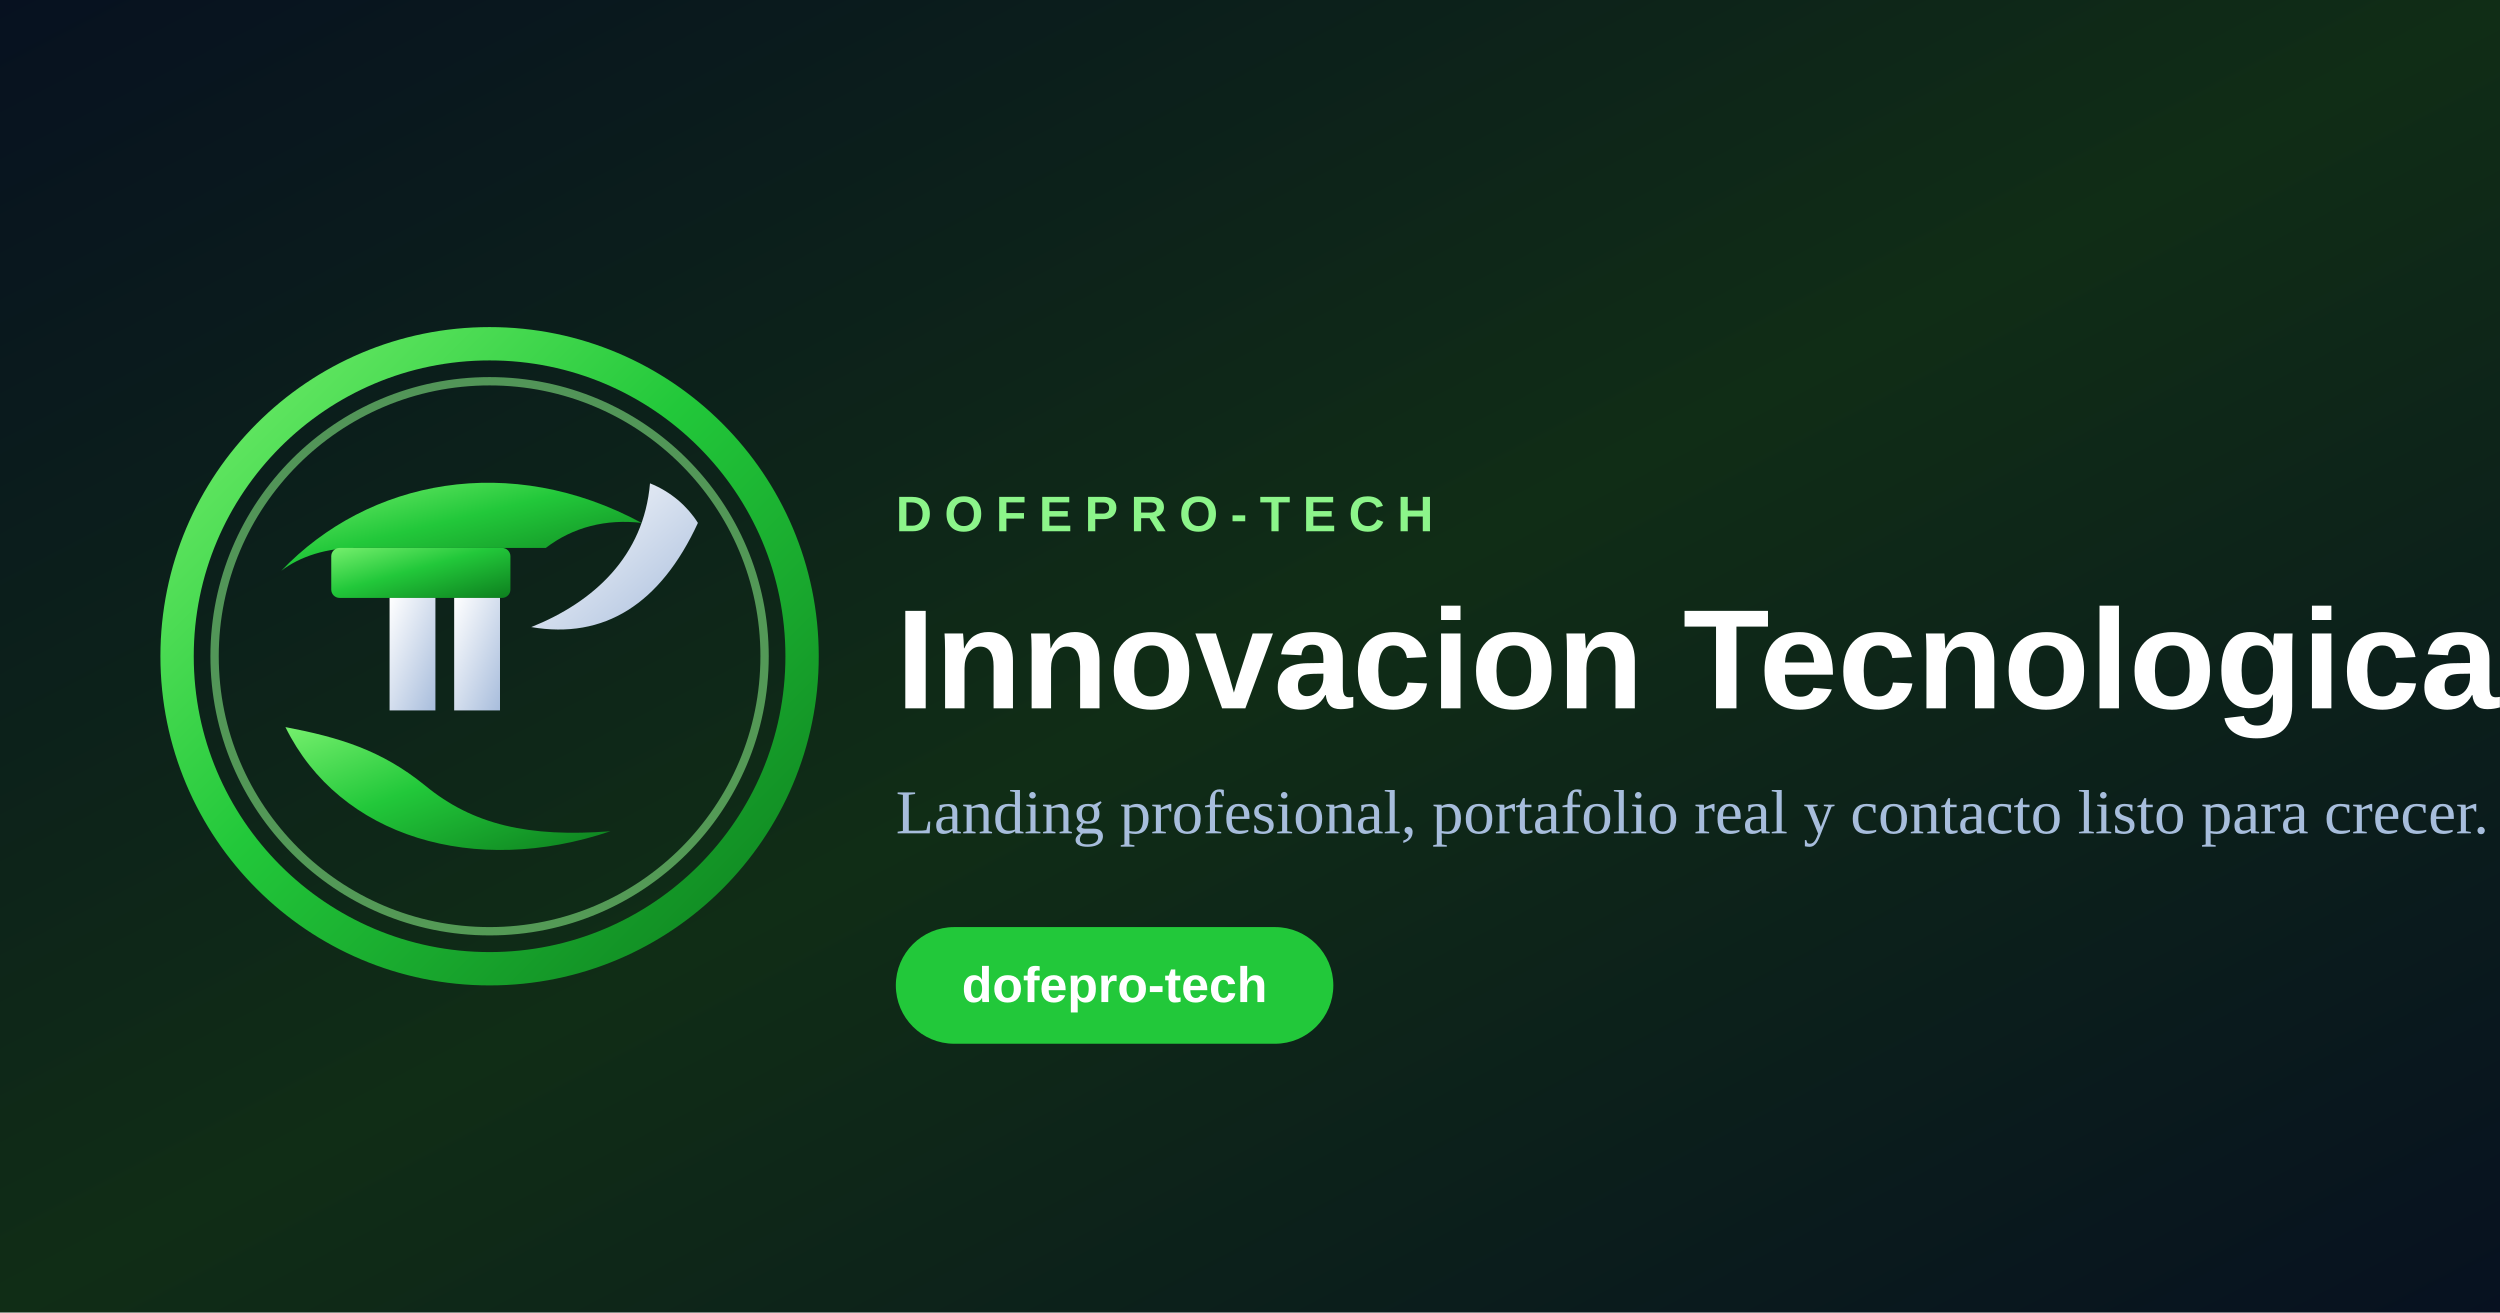
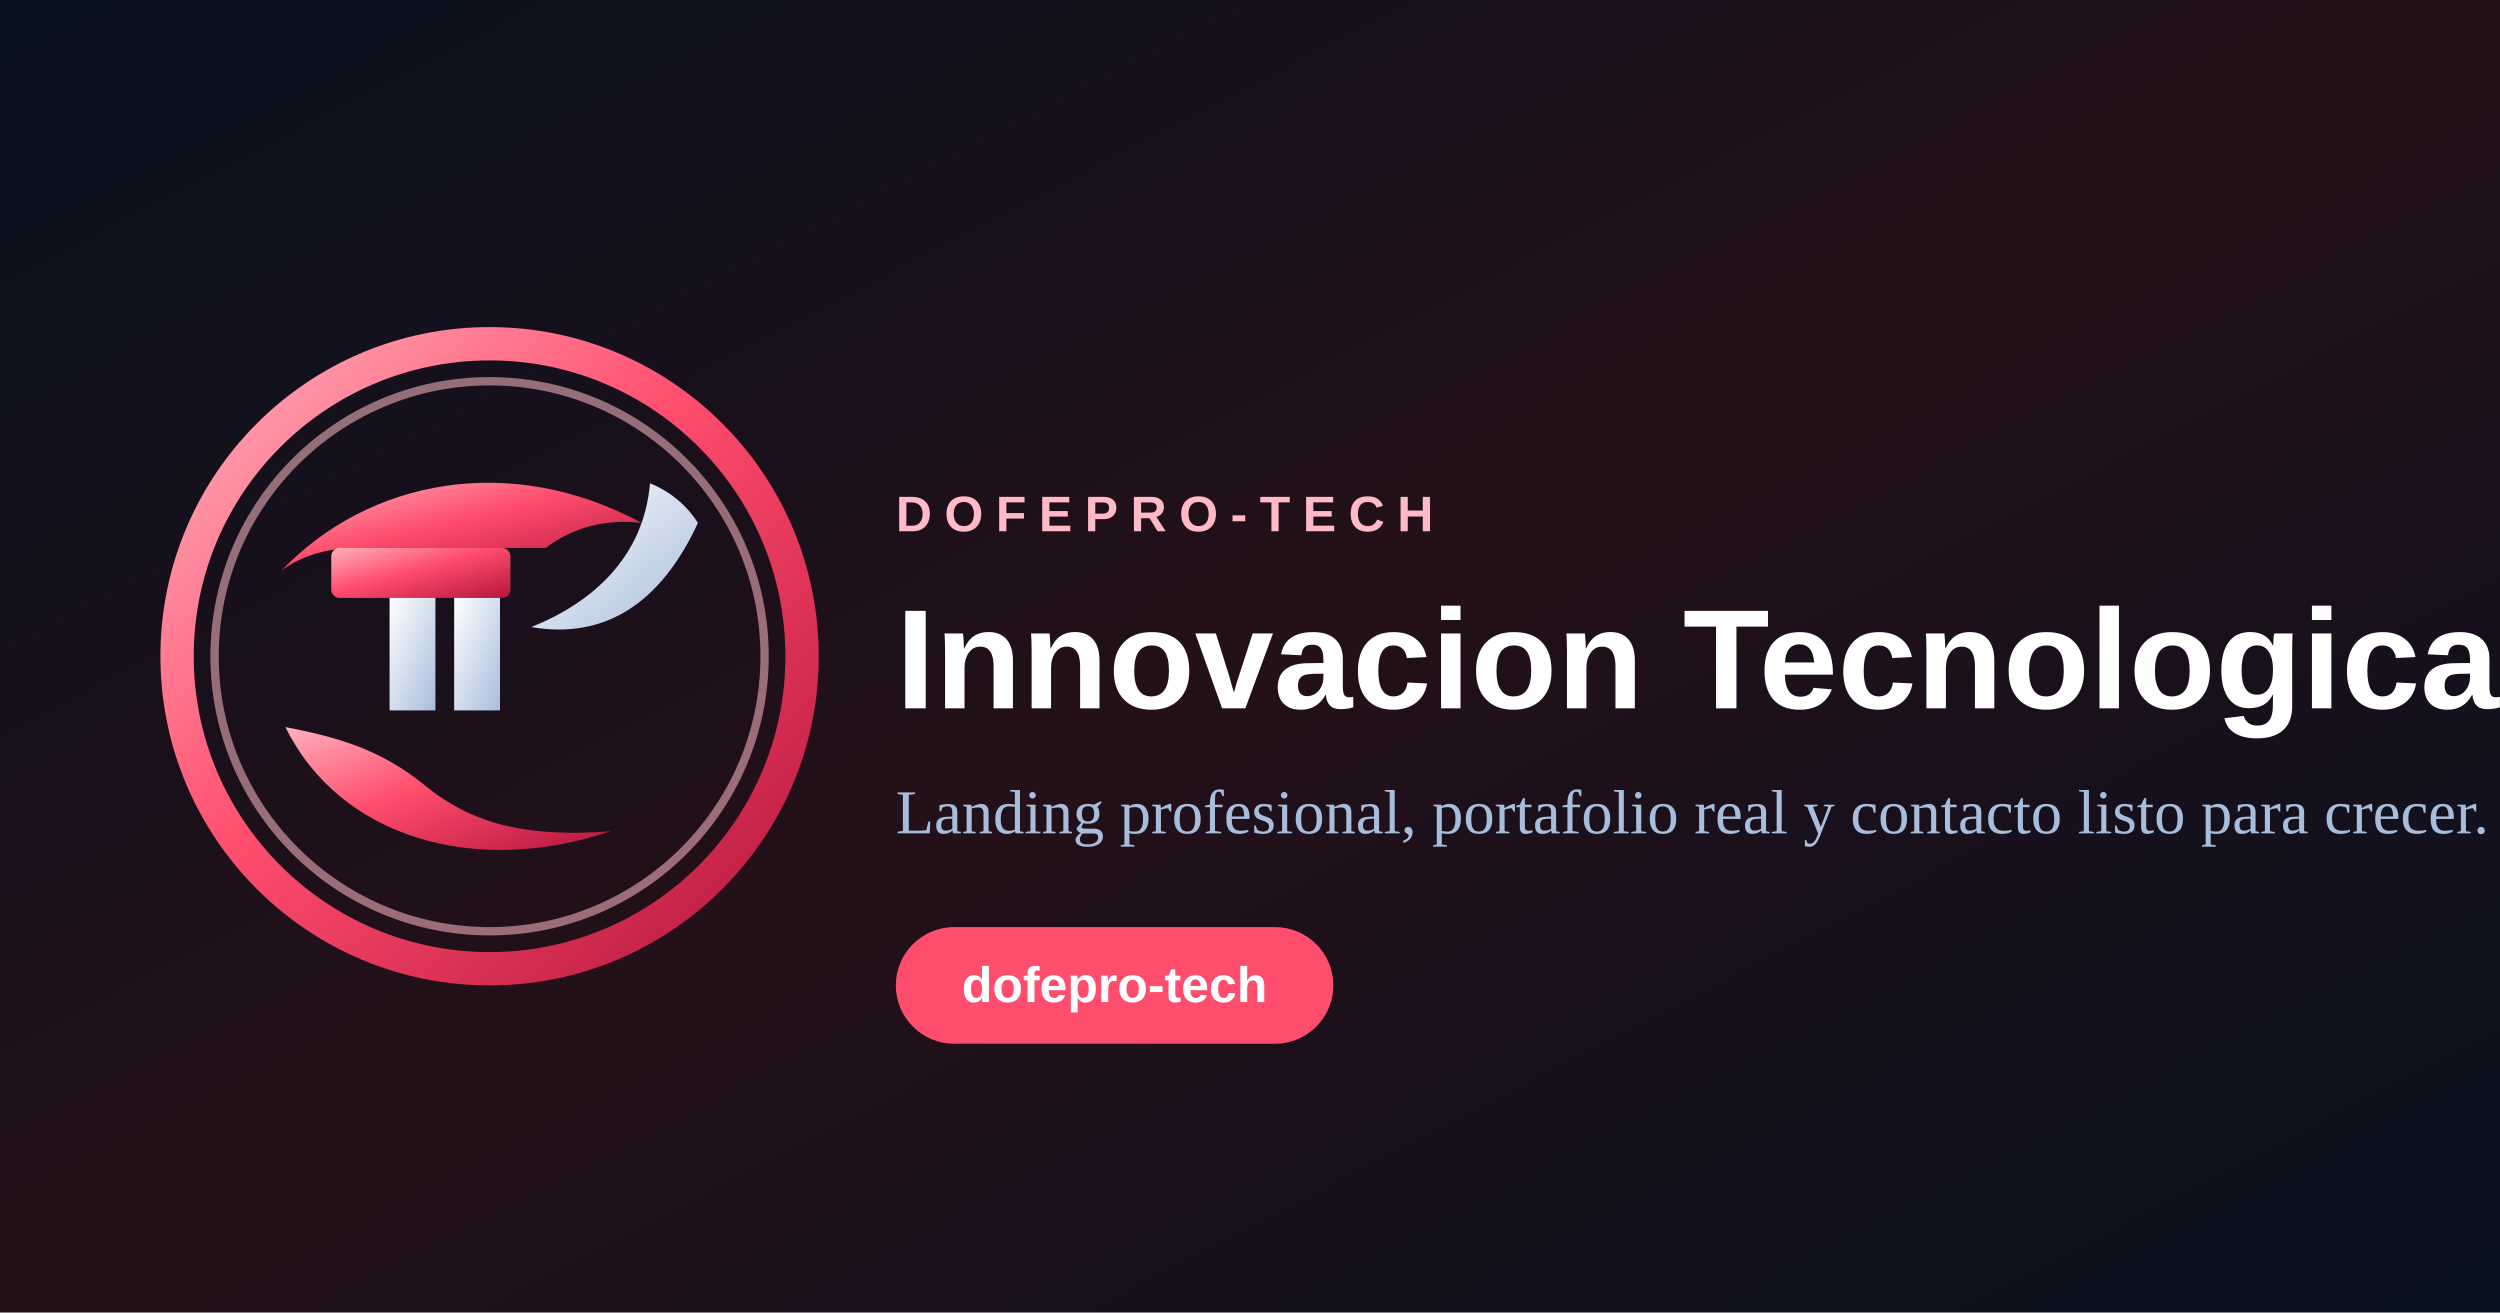
<svg xmlns="http://www.w3.org/2000/svg" viewBox="0 0 1200 630" role="img" aria-label="Portada social de Dofepro-Tech">
  <defs>
    <linearGradient id="bg" x1="0" x2="1" y1="0" y2="1">
      <stop offset="0%" stop-color="#071120" />
-       <stop offset="50%" stop-color="#102d16" />
+       <stop offset="50%" stop-color="#241018" />
      <stop offset="100%" stop-color="#071120" />
    </linearGradient>
    <linearGradient id="ringA" x1="0" x2="1" y1="0" y2="1">
-       <stop offset="0%" stop-color="#75ef6d" />
-       <stop offset="45%" stop-color="#22c83a" />
-       <stop offset="100%" stop-color="#0d7f1e" />
+       <stop offset="0%" stop-color="#ffb0bc" />
+       <stop offset="45%" stop-color="#ff4d6d" />
+       <stop offset="100%" stop-color="#b5163d" />
    </linearGradient>
    <linearGradient id="metal" x1="0" x2="1" y1="0" y2="1">
      <stop offset="0%" stop-color="#ffffff" />
      <stop offset="100%" stop-color="#a8bddc" />
    </linearGradient>
  </defs>
  <rect width="1200" height="630" fill="url(#bg)" />
  <circle cx="235" cy="315" r="150" fill="none" stroke="url(#ringA)" stroke-width="16" />
-   <circle cx="235" cy="315" r="132" fill="none" stroke="#8cf58a" stroke-opacity="0.55" stroke-width="4" />
+   <circle cx="235" cy="315" r="132" fill="none" stroke="#ffb9c7" stroke-opacity="0.55" stroke-width="4" />
  <path d="M135 274c42-44 110-57 173-23-17-2-33 2-46 12h-91c-14 0-27 4-36 11z" fill="url(#ringA)" />
  <path d="M312 232c-3 35-27 57-57 69 35 6 62-11 80-50-5-8-13-15-23-19z" fill="url(#metal)" />
  <path d="M137 349c26 53 91 72 156 50-39 3-66-3-89-22-21-17-41-23-67-28z" fill="url(#ringA)" />
  <rect x="159" y="263" width="86" height="24" rx="4" fill="url(#ringA)" />
  <path d="M187 287h22v54h-22z" fill="url(#metal)" />
  <path d="M218 287h22v54h-22z" fill="url(#metal)" />
-   <text x="430" y="255" fill="#8cf58a" font-family="Space Grotesk, Arial, sans-serif" font-size="24" font-weight="700" letter-spacing="6">DOFEPRO-TECH</text>
+   <text x="430" y="255" fill="#ffb9c7" font-family="Space Grotesk, Arial, sans-serif" font-size="24" font-weight="700" letter-spacing="6">DOFEPRO-TECH</text>
  <text x="430" y="340" fill="#ffffff" font-family="Space Grotesk, Arial, sans-serif" font-size="68" font-weight="700">Innovacion Tecnologica Moderna</text>
  <text x="430" y="400" fill="#a7bddc" font-family="Source Sans 3, Arial, sans-serif" font-size="30">Landing profesional, portafolio real y contacto listo para crecer.</text>
-   <rect x="430" y="445" width="210" height="56" rx="28" fill="#22c83a" />
+   <rect x="430" y="445" width="210" height="56" rx="28" fill="#ff4d6d" />
  <text x="535" y="481" text-anchor="middle" fill="#ffffff" font-family="Space Grotesk, Arial, sans-serif" font-size="24" font-weight="700">dofepro-tech</text>
</svg>
